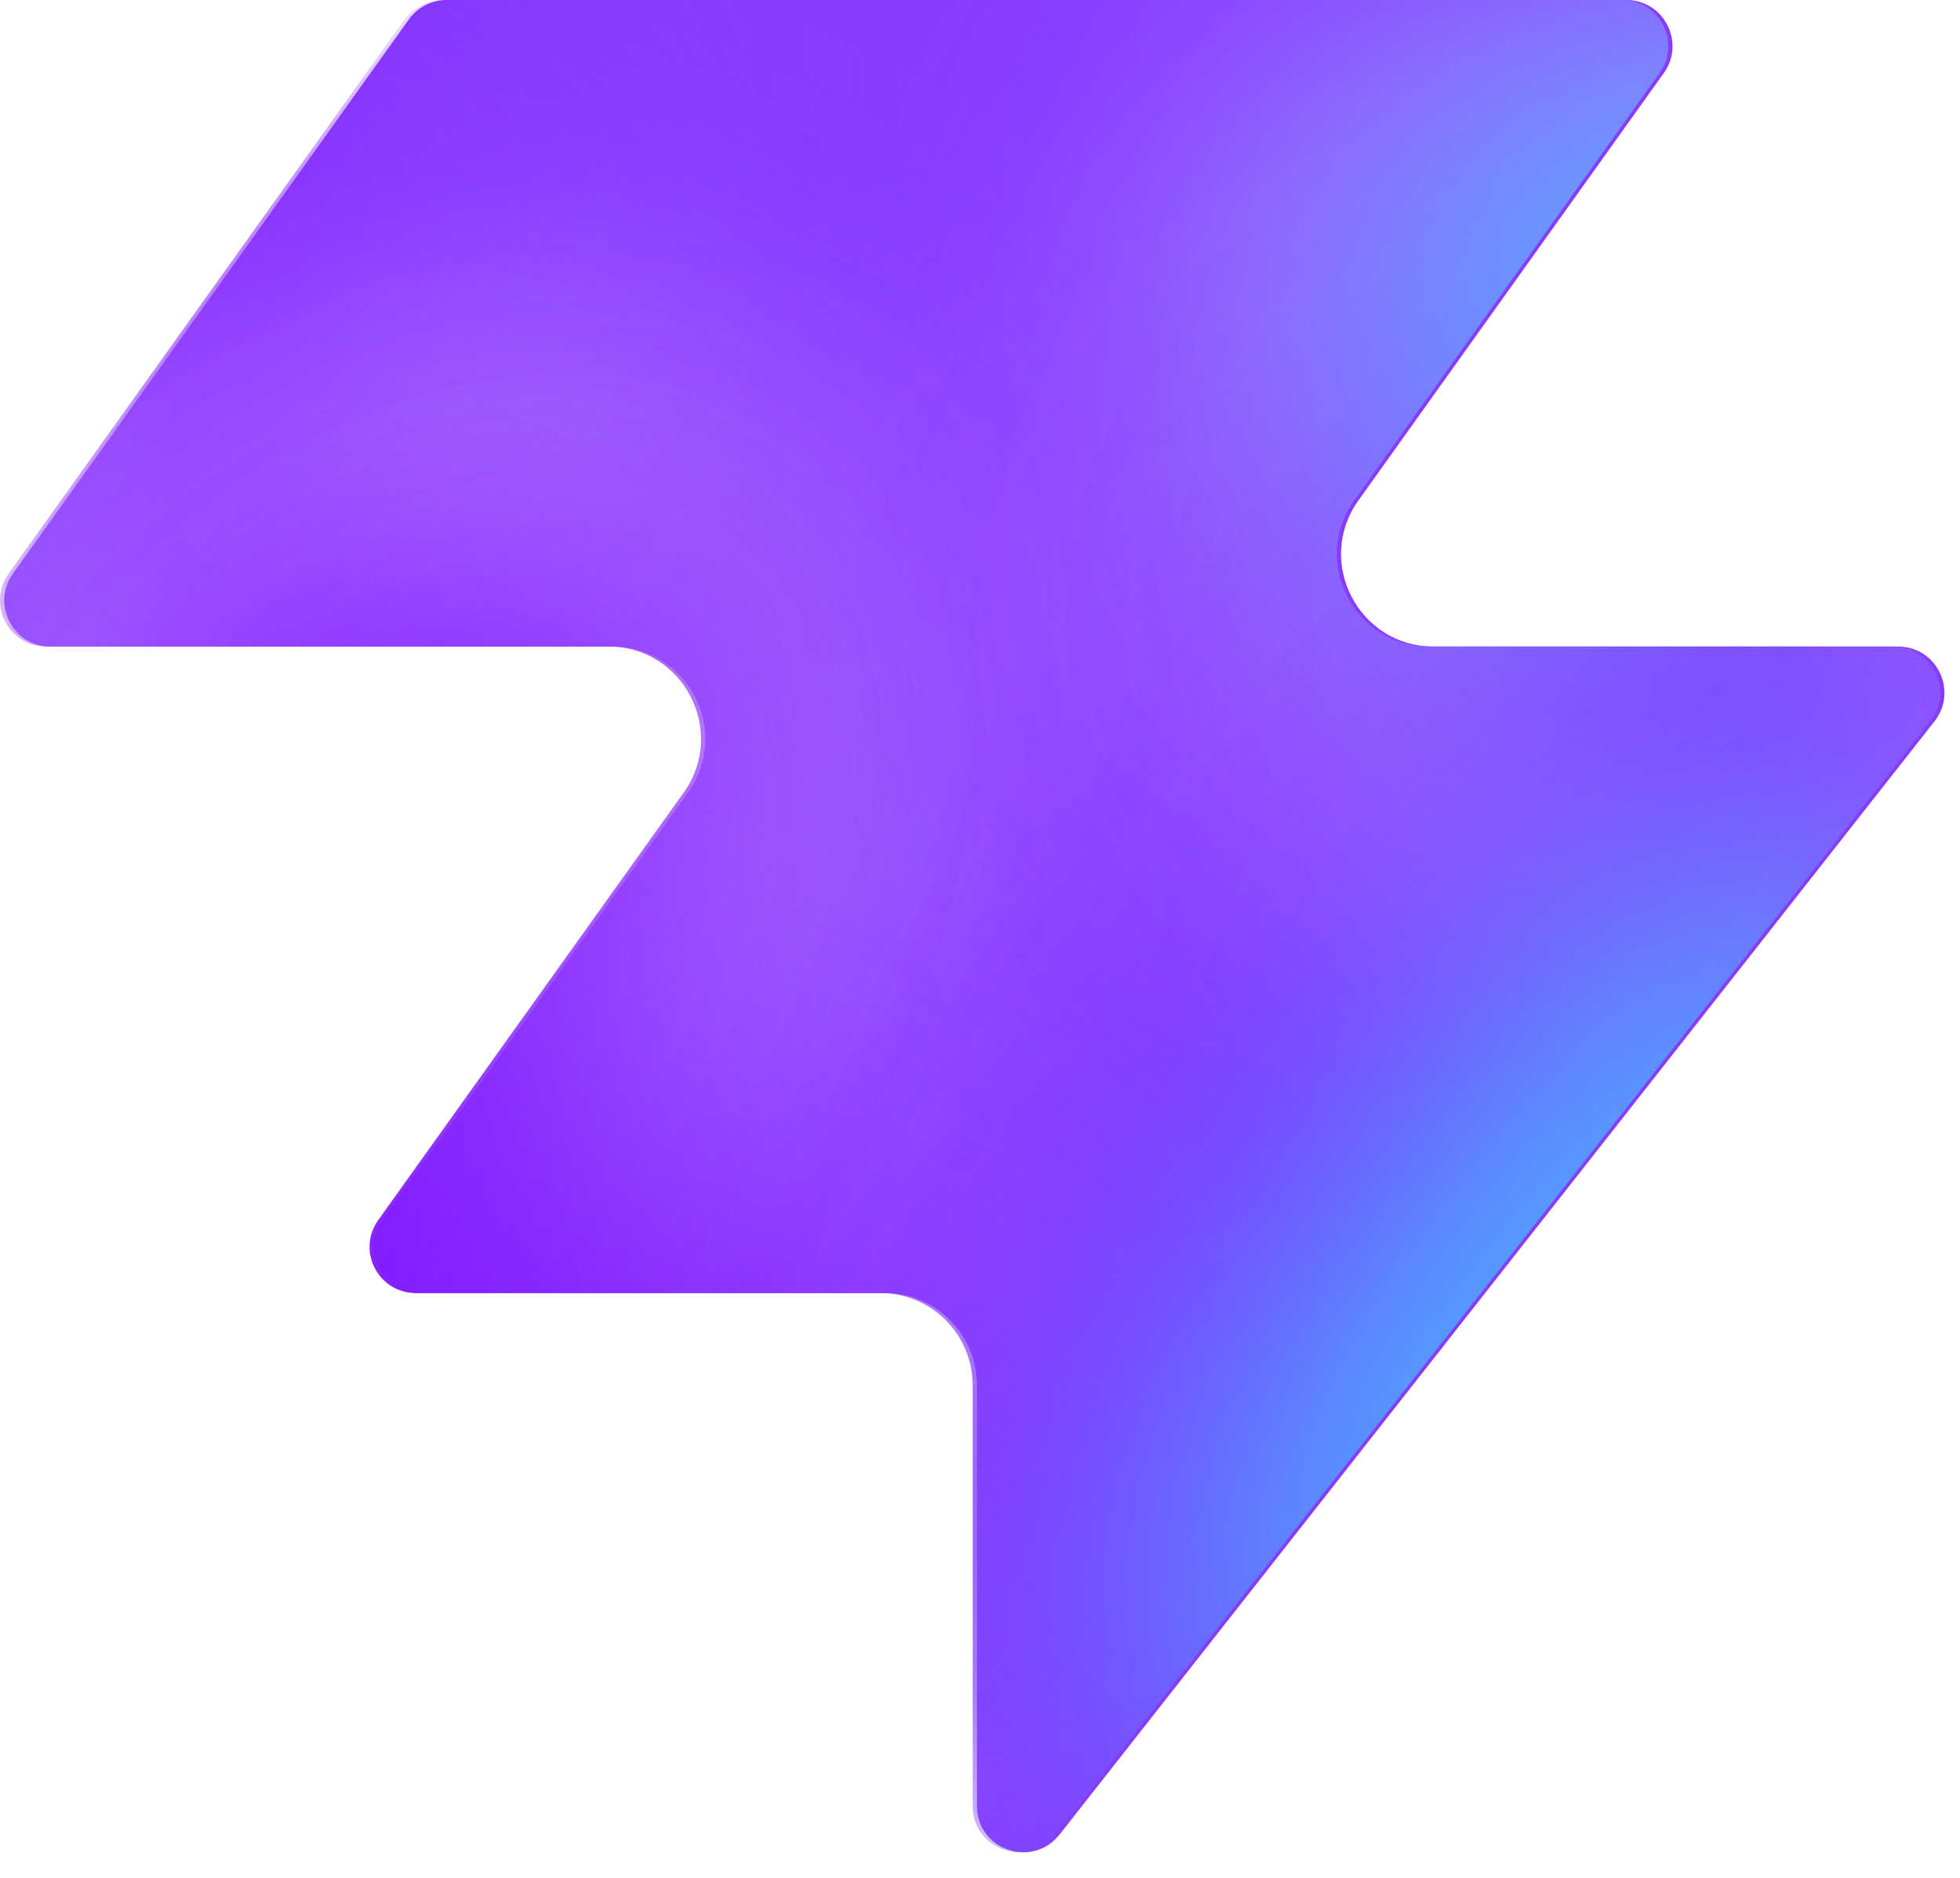
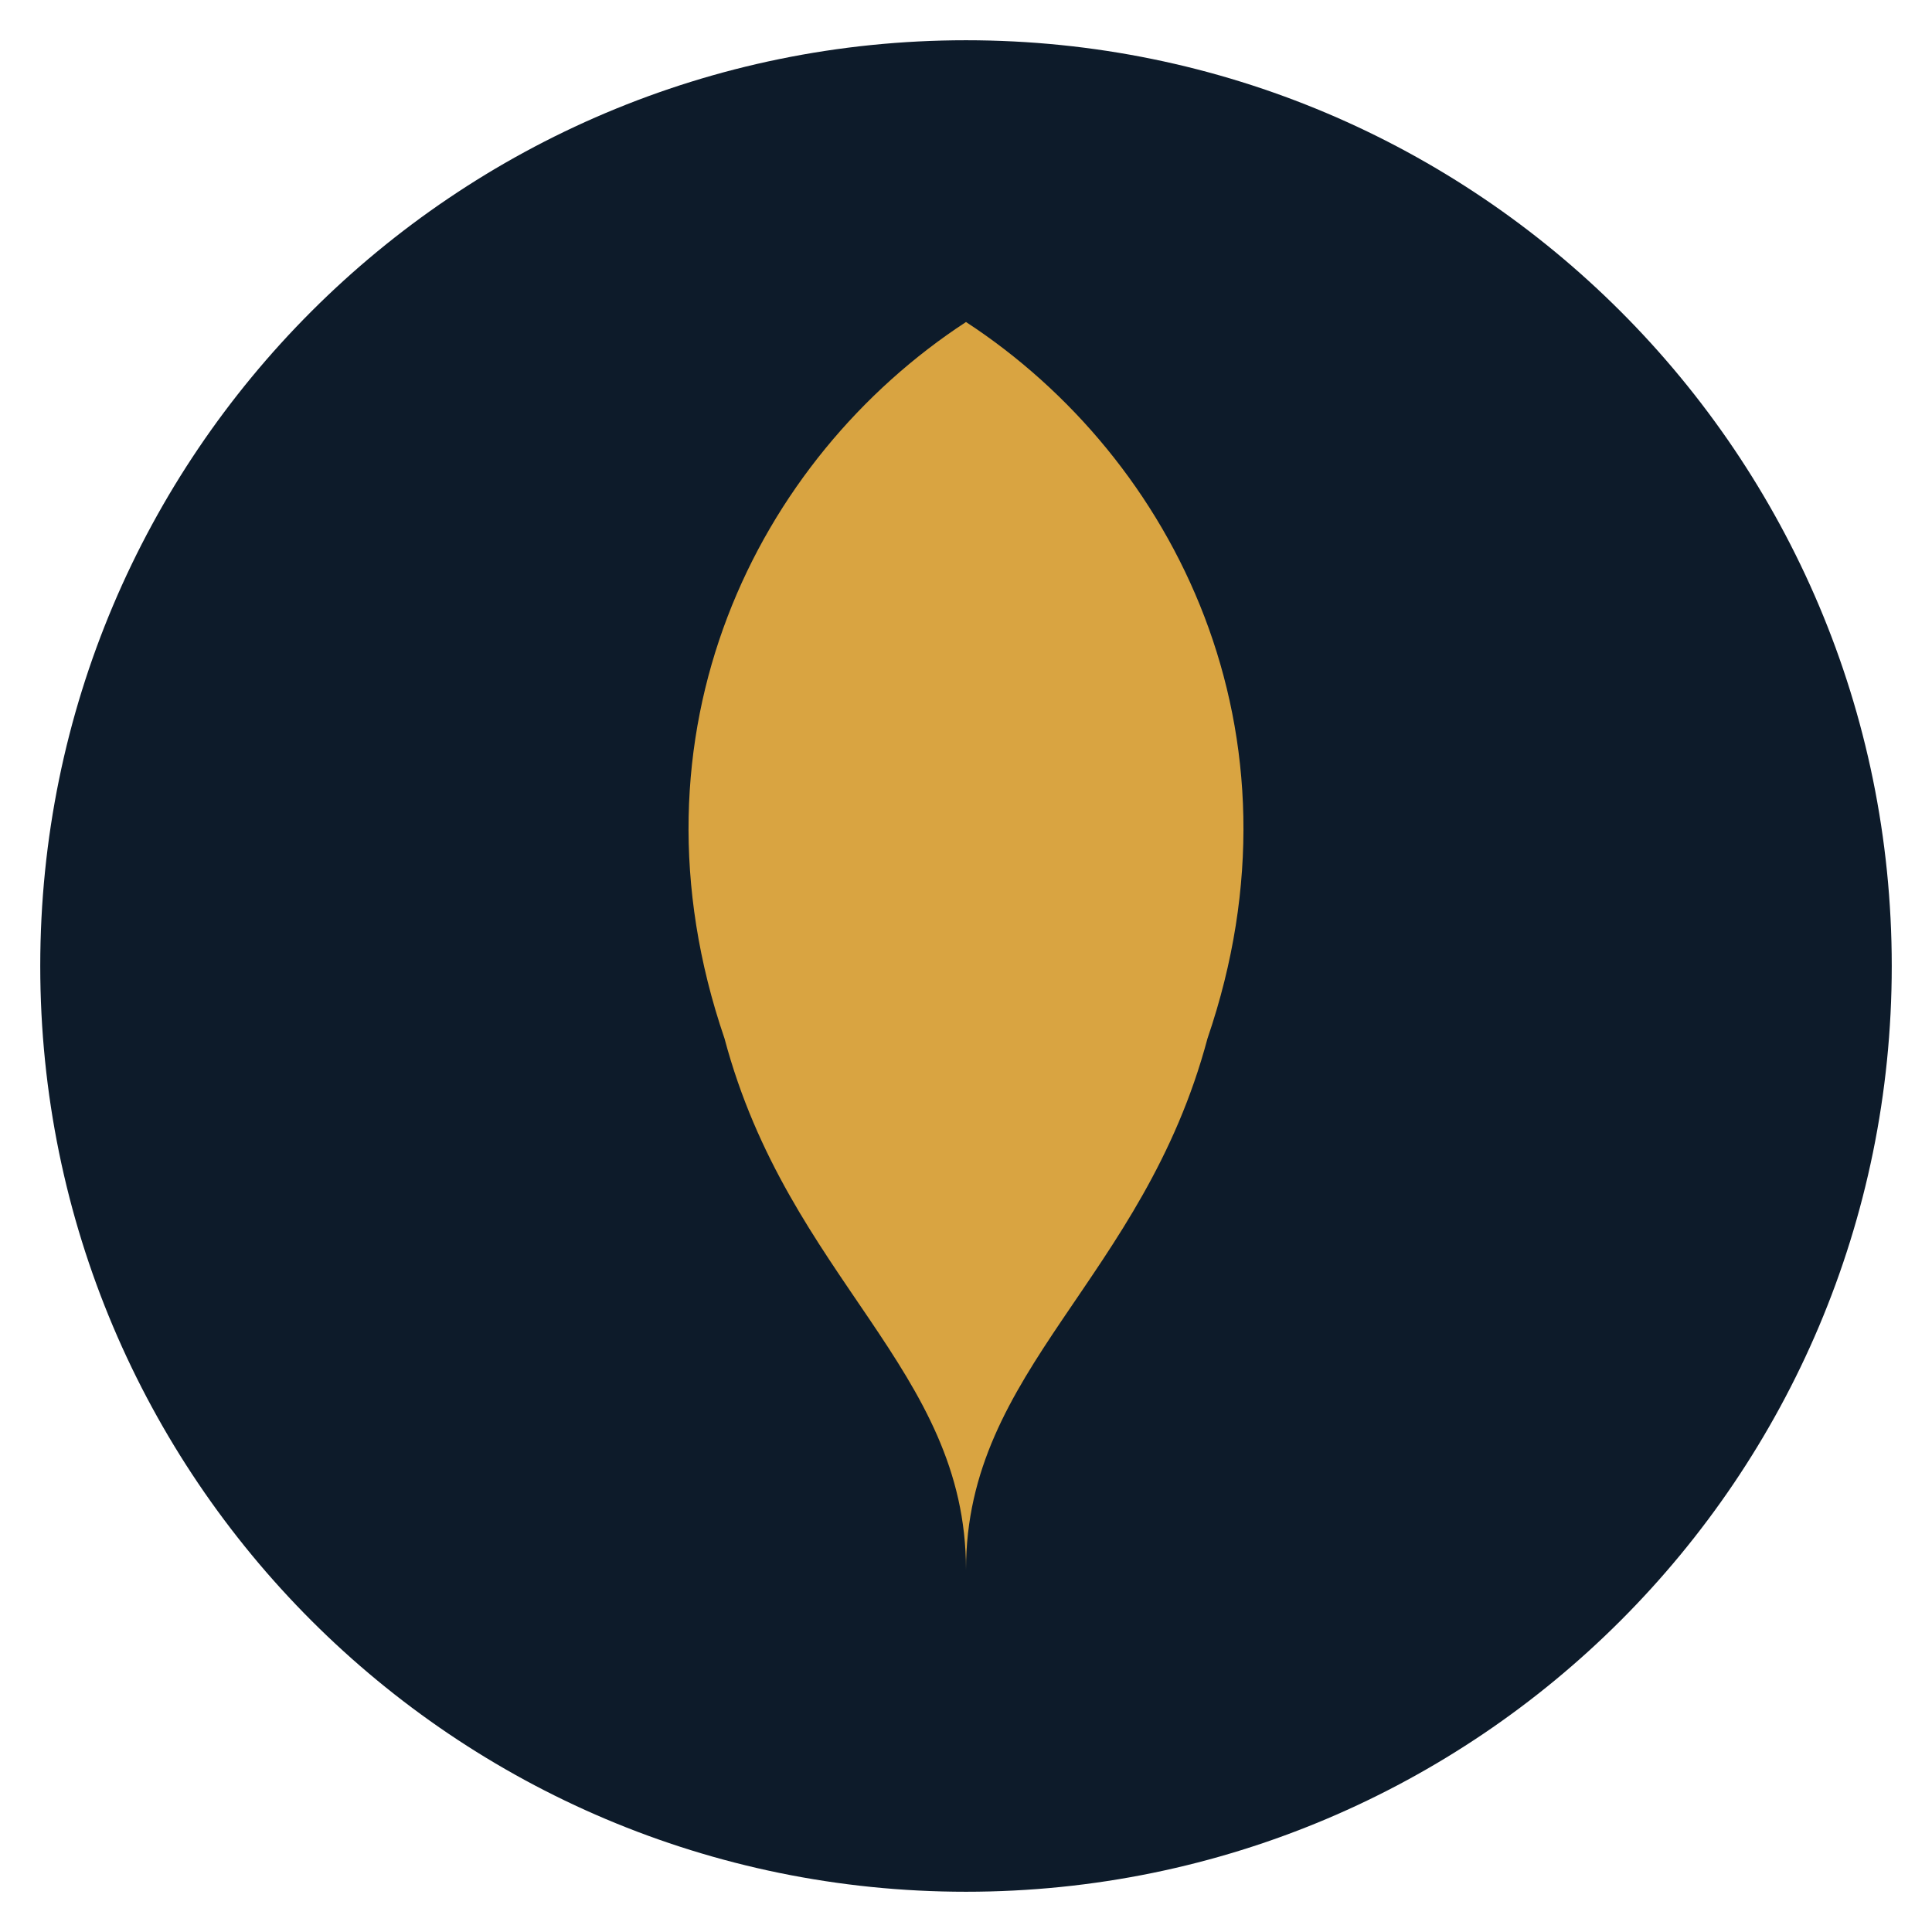
- <svg xmlns="http://www.w3.org/2000/svg" width="48" height="46" fill="none" viewBox="0 0 48 46">
-   <path fill="#863bff" d="M25.946 44.938c-.664.845-2.021.375-2.021-.698V33.937a2.26 2.26 0 0 0-2.262-2.262H10.287c-.92 0-1.456-1.04-.92-1.788l7.48-10.471c1.07-1.497 0-3.578-1.842-3.578H1.237c-.92 0-1.456-1.04-.92-1.788L10.013.474c.214-.297.556-.474.92-.474h28.894c.92 0 1.456 1.04.92 1.788l-7.48 10.471c-1.07 1.498 0 3.579 1.842 3.579h11.377c.943 0 1.473 1.088.89 1.83L25.947 44.94z" style="fill:#863bff;fill:color(display-p3 .525 .23 1);fill-opacity:1" />
-   <mask id="a" width="48" height="46" x="0" y="0" maskUnits="userSpaceOnUse" style="mask-type:alpha">
-     <path fill="#000" d="M25.842 44.938c-.664.844-2.021.375-2.021-.698V33.937a2.26 2.26 0 0 0-2.262-2.262H10.183c-.92 0-1.456-1.04-.92-1.788l7.48-10.471c1.07-1.498 0-3.579-1.842-3.579H1.133c-.92 0-1.456-1.04-.92-1.787L9.91.473c.214-.297.556-.474.92-.474h28.894c.92 0 1.456 1.04.92 1.788l-7.48 10.471c-1.07 1.498 0 3.578 1.842 3.578h11.377c.943 0 1.473 1.088.89 1.832L25.843 44.94z" style="fill:#000;fill-opacity:1" />
-   </mask>
-   <g mask="url(#a)">
-     <g filter="url(#b)">
-       <ellipse cx="5.508" cy="14.704" fill="#ede6ff" rx="5.508" ry="14.704" style="fill:#ede6ff;fill:color(display-p3 .927 .903 1);fill-opacity:1" transform="matrix(.00324 1 1 -.00324 -4.47 31.516)" />
-     </g>
-     <g filter="url(#c)">
-       <ellipse cx="10.399" cy="29.851" fill="#ede6ff" rx="10.399" ry="29.851" style="fill:#ede6ff;fill:color(display-p3 .927 .903 1);fill-opacity:1" transform="matrix(.00324 1 1 -.00324 -39.328 7.883)" />
-     </g>
-     <g filter="url(#d)">
-       <ellipse cx="5.508" cy="30.487" fill="#7e14ff" rx="5.508" ry="30.487" style="fill:#7e14ff;fill:color(display-p3 .492 .077 1);fill-opacity:1" transform="rotate(89.814 -25.913 -14.639)scale(1 -1)" />
-     </g>
-     <g filter="url(#e)">
-       <ellipse cx="5.508" cy="30.599" fill="#7e14ff" rx="5.508" ry="30.599" style="fill:#7e14ff;fill:color(display-p3 .492 .077 1);fill-opacity:1" transform="rotate(89.814 -32.644 -3.334)scale(1 -1)" />
-     </g>
-     <g filter="url(#f)">
-       <ellipse cx="5.508" cy="30.599" fill="#7e14ff" rx="5.508" ry="30.599" style="fill:#7e14ff;fill:color(display-p3 .492 .077 1);fill-opacity:1" transform="matrix(.00324 1 1 -.00324 -34.34 30.47)" />
-     </g>
-     <g filter="url(#g)">
-       <ellipse cx="14.072" cy="22.078" fill="#ede6ff" rx="14.072" ry="22.078" style="fill:#ede6ff;fill:color(display-p3 .927 .903 1);fill-opacity:1" transform="rotate(93.35 24.506 48.493)scale(-1 1)" />
-     </g>
-     <g filter="url(#h)">
-       <ellipse cx="3.47" cy="21.501" fill="#7e14ff" rx="3.47" ry="21.501" style="fill:#7e14ff;fill:color(display-p3 .492 .077 1);fill-opacity:1" transform="rotate(89.009 28.708 47.59)scale(-1 1)" />
-     </g>
-     <g filter="url(#i)">
-       <ellipse cx="3.47" cy="21.501" fill="#7e14ff" rx="3.47" ry="21.501" style="fill:#7e14ff;fill:color(display-p3 .492 .077 1);fill-opacity:1" transform="rotate(89.009 28.708 47.59)scale(-1 1)" />
-     </g>
-     <g filter="url(#j)">
-       <ellipse cx=".387" cy="8.972" fill="#7e14ff" rx="4.407" ry="29.108" style="fill:#7e14ff;fill:color(display-p3 .492 .077 1);fill-opacity:1" transform="rotate(39.51 .387 8.972)" />
-     </g>
-     <g filter="url(#k)">
-       <ellipse cx="47.523" cy="-6.092" fill="#7e14ff" rx="4.407" ry="29.108" style="fill:#7e14ff;fill:color(display-p3 .492 .077 1);fill-opacity:1" transform="rotate(37.892 47.523 -6.092)" />
-     </g>
-     <g filter="url(#l)">
-       <ellipse cx="41.412" cy="6.333" fill="#47bfff" rx="5.971" ry="9.665" style="fill:#47bfff;fill:color(display-p3 .28 .748 1);fill-opacity:1" transform="rotate(37.892 41.412 6.333)" />
-     </g>
-     <g filter="url(#m)">
-       <ellipse cx="-1.879" cy="38.332" fill="#7e14ff" rx="4.407" ry="29.108" style="fill:#7e14ff;fill:color(display-p3 .492 .077 1);fill-opacity:1" transform="rotate(37.892 -1.88 38.332)" />
-     </g>
-     <g filter="url(#n)">
-       <ellipse cx="-1.879" cy="38.332" fill="#7e14ff" rx="4.407" ry="29.108" style="fill:#7e14ff;fill:color(display-p3 .492 .077 1);fill-opacity:1" transform="rotate(37.892 -1.88 38.332)" />
-     </g>
-     <g filter="url(#o)">
-       <ellipse cx="35.651" cy="29.907" fill="#7e14ff" rx="4.407" ry="29.108" style="fill:#7e14ff;fill:color(display-p3 .492 .077 1);fill-opacity:1" transform="rotate(37.892 35.651 29.907)" />
-     </g>
-     <g filter="url(#p)">
-       <ellipse cx="38.418" cy="32.4" fill="#47bfff" rx="5.971" ry="15.297" style="fill:#47bfff;fill:color(display-p3 .28 .748 1);fill-opacity:1" transform="rotate(37.892 38.418 32.4)" />
-     </g>
-   </g>
-   <defs>
-     <filter id="b" width="60.045" height="41.654" x="-19.77" y="16.149" color-interpolation-filters="sRGB" filterUnits="userSpaceOnUse">
-       <feFlood flood-opacity="0" result="BackgroundImageFix" />
-       <feBlend in="SourceGraphic" in2="BackgroundImageFix" result="shape" />
-       <feGaussianBlur result="effect1_foregroundBlur_2002_17158" stdDeviation="7.659" />
-     </filter>
-     <filter id="c" width="90.34" height="51.437" x="-54.613" y="-7.533" color-interpolation-filters="sRGB" filterUnits="userSpaceOnUse">
-       <feFlood flood-opacity="0" result="BackgroundImageFix" />
-       <feBlend in="SourceGraphic" in2="BackgroundImageFix" result="shape" />
-       <feGaussianBlur result="effect1_foregroundBlur_2002_17158" stdDeviation="7.659" />
-     </filter>
-     <filter id="d" width="79.355" height="29.4" x="-49.64" y="2.03" color-interpolation-filters="sRGB" filterUnits="userSpaceOnUse">
-       <feFlood flood-opacity="0" result="BackgroundImageFix" />
-       <feBlend in="SourceGraphic" in2="BackgroundImageFix" result="shape" />
-       <feGaussianBlur result="effect1_foregroundBlur_2002_17158" stdDeviation="4.596" />
-     </filter>
-     <filter id="e" width="79.579" height="29.4" x="-45.045" y="20.029" color-interpolation-filters="sRGB" filterUnits="userSpaceOnUse">
-       <feFlood flood-opacity="0" result="BackgroundImageFix" />
-       <feBlend in="SourceGraphic" in2="BackgroundImageFix" result="shape" />
-       <feGaussianBlur result="effect1_foregroundBlur_2002_17158" stdDeviation="4.596" />
-     </filter>
-     <filter id="f" width="79.579" height="29.4" x="-43.513" y="21.178" color-interpolation-filters="sRGB" filterUnits="userSpaceOnUse">
-       <feFlood flood-opacity="0" result="BackgroundImageFix" />
-       <feBlend in="SourceGraphic" in2="BackgroundImageFix" result="shape" />
-       <feGaussianBlur result="effect1_foregroundBlur_2002_17158" stdDeviation="4.596" />
-     </filter>
-     <filter id="g" width="74.749" height="58.852" x="15.756" y="-17.901" color-interpolation-filters="sRGB" filterUnits="userSpaceOnUse">
-       <feFlood flood-opacity="0" result="BackgroundImageFix" />
-       <feBlend in="SourceGraphic" in2="BackgroundImageFix" result="shape" />
-       <feGaussianBlur result="effect1_foregroundBlur_2002_17158" stdDeviation="7.659" />
-     </filter>
-     <filter id="h" width="61.377" height="25.362" x="23.548" y="2.284" color-interpolation-filters="sRGB" filterUnits="userSpaceOnUse">
-       <feFlood flood-opacity="0" result="BackgroundImageFix" />
-       <feBlend in="SourceGraphic" in2="BackgroundImageFix" result="shape" />
-       <feGaussianBlur result="effect1_foregroundBlur_2002_17158" stdDeviation="4.596" />
-     </filter>
-     <filter id="i" width="61.377" height="25.362" x="23.548" y="2.284" color-interpolation-filters="sRGB" filterUnits="userSpaceOnUse">
-       <feFlood flood-opacity="0" result="BackgroundImageFix" />
-       <feBlend in="SourceGraphic" in2="BackgroundImageFix" result="shape" />
-       <feGaussianBlur result="effect1_foregroundBlur_2002_17158" stdDeviation="4.596" />
-     </filter>
-     <filter id="j" width="56.045" height="63.649" x="-27.636" y="-22.853" color-interpolation-filters="sRGB" filterUnits="userSpaceOnUse">
-       <feFlood flood-opacity="0" result="BackgroundImageFix" />
-       <feBlend in="SourceGraphic" in2="BackgroundImageFix" result="shape" />
-       <feGaussianBlur result="effect1_foregroundBlur_2002_17158" stdDeviation="4.596" />
-     </filter>
-     <filter id="k" width="54.814" height="64.646" x="20.116" y="-38.415" color-interpolation-filters="sRGB" filterUnits="userSpaceOnUse">
-       <feFlood flood-opacity="0" result="BackgroundImageFix" />
-       <feBlend in="SourceGraphic" in2="BackgroundImageFix" result="shape" />
-       <feGaussianBlur result="effect1_foregroundBlur_2002_17158" stdDeviation="4.596" />
-     </filter>
-     <filter id="l" width="33.541" height="35.313" x="24.641" y="-11.323" color-interpolation-filters="sRGB" filterUnits="userSpaceOnUse">
-       <feFlood flood-opacity="0" result="BackgroundImageFix" />
-       <feBlend in="SourceGraphic" in2="BackgroundImageFix" result="shape" />
-       <feGaussianBlur result="effect1_foregroundBlur_2002_17158" stdDeviation="4.596" />
-     </filter>
-     <filter id="m" width="54.814" height="64.646" x="-29.286" y="6.009" color-interpolation-filters="sRGB" filterUnits="userSpaceOnUse">
-       <feFlood flood-opacity="0" result="BackgroundImageFix" />
-       <feBlend in="SourceGraphic" in2="BackgroundImageFix" result="shape" />
-       <feGaussianBlur result="effect1_foregroundBlur_2002_17158" stdDeviation="4.596" />
-     </filter>
-     <filter id="n" width="54.814" height="64.646" x="-29.286" y="6.009" color-interpolation-filters="sRGB" filterUnits="userSpaceOnUse">
-       <feFlood flood-opacity="0" result="BackgroundImageFix" />
-       <feBlend in="SourceGraphic" in2="BackgroundImageFix" result="shape" />
-       <feGaussianBlur result="effect1_foregroundBlur_2002_17158" stdDeviation="4.596" />
-     </filter>
-     <filter id="o" width="54.814" height="64.646" x="8.244" y="-2.416" color-interpolation-filters="sRGB" filterUnits="userSpaceOnUse">
-       <feFlood flood-opacity="0" result="BackgroundImageFix" />
-       <feBlend in="SourceGraphic" in2="BackgroundImageFix" result="shape" />
-       <feGaussianBlur result="effect1_foregroundBlur_2002_17158" stdDeviation="4.596" />
-     </filter>
-     <filter id="p" width="39.409" height="43.623" x="18.713" y="10.588" color-interpolation-filters="sRGB" filterUnits="userSpaceOnUse">
-       <feFlood flood-opacity="0" result="BackgroundImageFix" />
-       <feBlend in="SourceGraphic" in2="BackgroundImageFix" result="shape" />
-       <feGaussianBlur result="effect1_foregroundBlur_2002_17158" stdDeviation="4.596" />
-     </filter>
-   </defs>
+ <svg xmlns="http://www.w3.org/2000/svg" viewBox="0 0 24 24">
+   <circle cx="12" cy="12" r="11.5" fill="#0d1b2a" />
+   <path d="M12 4c2.6 1.7 4.3 5.1 3 8.9C14.2 15.9 12 17 12 19.5c0-2.5-2.2-3.6-3-6.6C7.7 9.1 9.4 5.7 12 4Z" fill="#d9a441" />
</svg>
